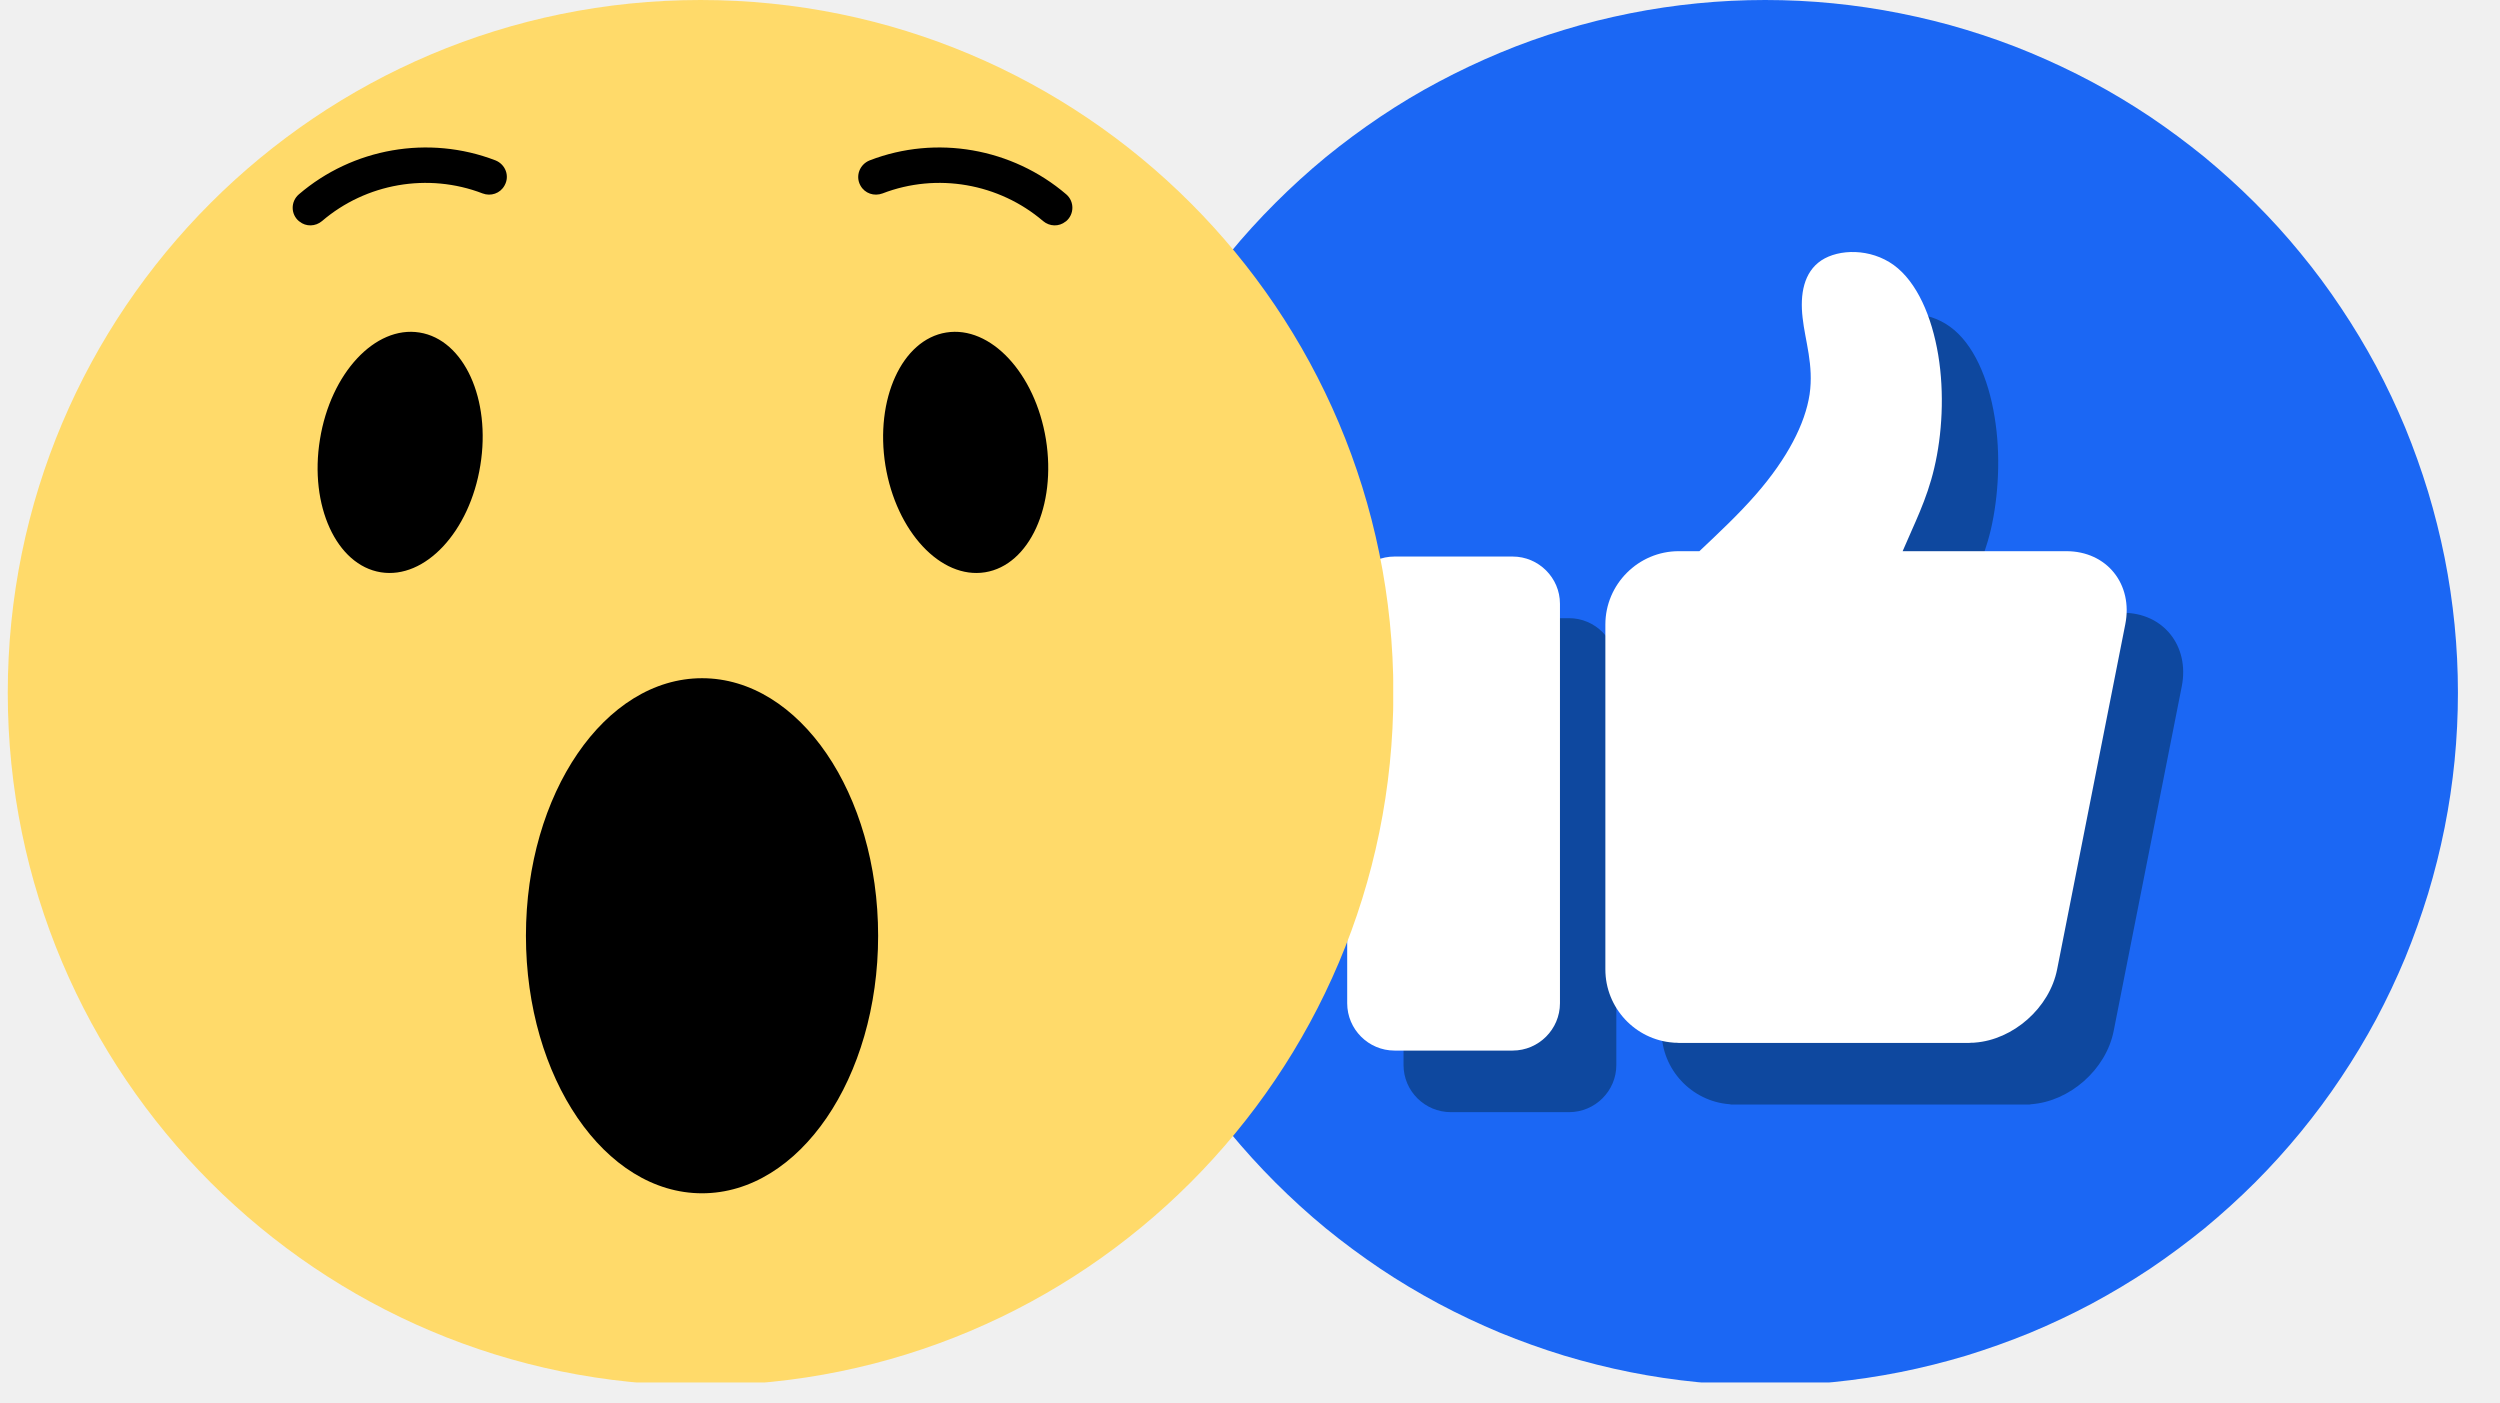
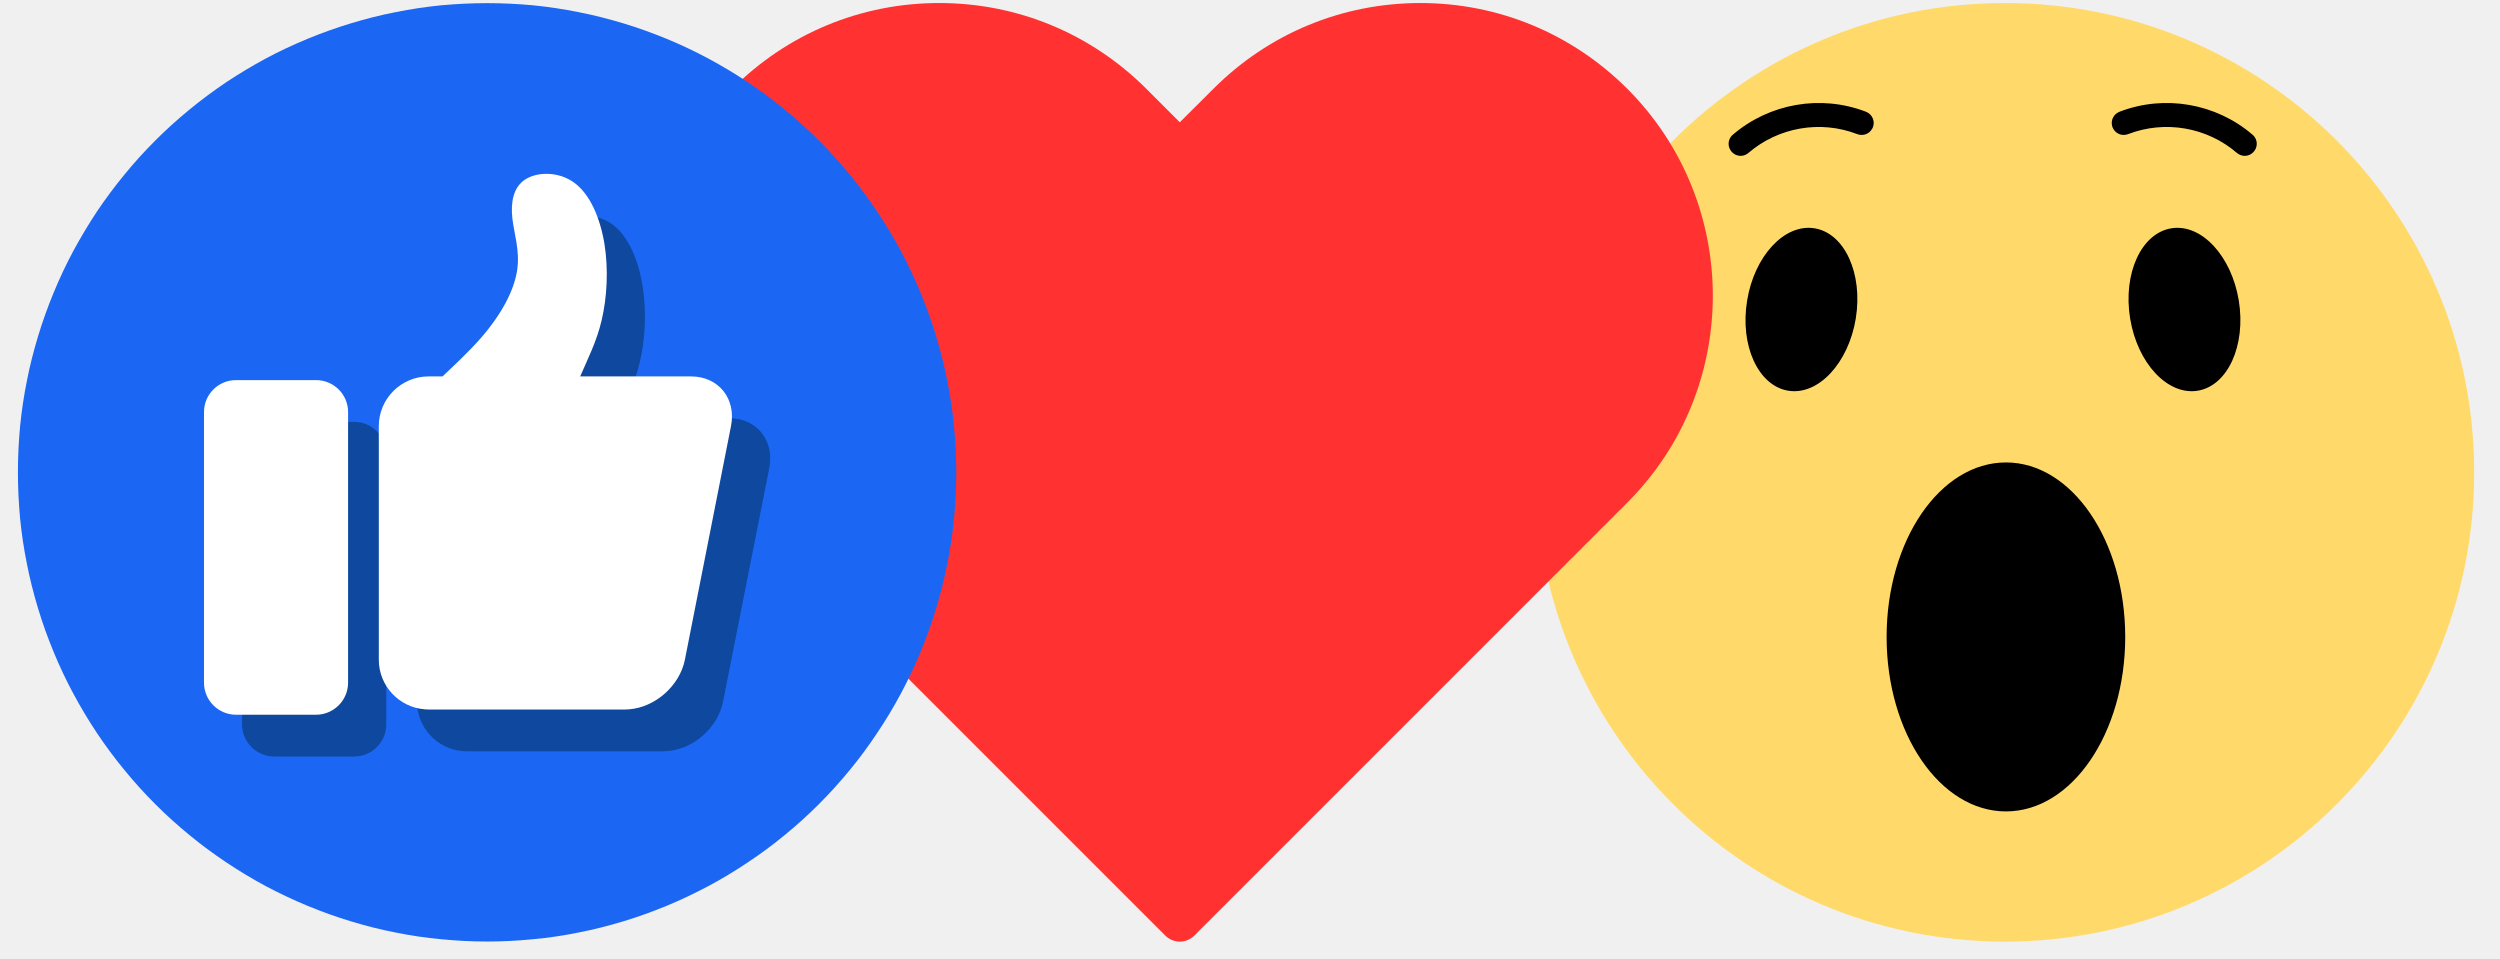
- <svg xmlns="http://www.w3.org/2000/svg" width="82" zoomAndPan="magnify" viewBox="0 0 61.5 34.5" height="46" preserveAspectRatio="xMidYMid meet" version="1.0">
+ <svg xmlns="http://www.w3.org/2000/svg" width="120" zoomAndPan="magnify" viewBox="0 0 90 34.5" height="46" preserveAspectRatio="xMidYMid meet" version="1.0">
  <defs>
-     <clipPath id="fda38844da">
-       <path d="M 26.383 0 L 60.465 0 L 60.465 34.008 L 26.383 34.008 Z M 26.383 0 " clip-rule="nonzero" />
+     <clipPath id="ff25172ee8">
+       <path d="M 55.285 0.113 L 89.07 0.113 L 89.07 33.895 L 55.285 33.895 Z M 55.285 0.113 " clip-rule="nonzero" />
    </clipPath>
-     <clipPath id="22ad3be889">
-       <path d="M 0.191 0 L 34.273 0 L 34.273 34.008 L 0.191 34.008 Z M 0.191 0 " clip-rule="nonzero" />
+     <clipPath id="e4b9e0b5de">
+       <path d="M 23 0.113 L 62 0.113 L 62 33.895 L 23 33.895 Z M 23 0.113 " clip-rule="nonzero" />
+     </clipPath>
+     <clipPath id="2a7f16fb66">
+       <path d="M 0.645 0.113 L 34.426 0.113 L 34.426 33.895 L 0.645 33.895 Z M 0.645 0.113 " clip-rule="nonzero" />
    </clipPath>
  </defs>
-   <g clip-path="url(#fda38844da)">
-     <path fill="#1b67f4" d="M 60.465 17.039 C 60.465 17.598 60.438 18.156 60.383 18.711 C 60.328 19.266 60.246 19.816 60.137 20.363 C 60.027 20.914 59.891 21.453 59.73 21.988 C 59.566 22.52 59.379 23.047 59.168 23.562 C 58.953 24.078 58.715 24.582 58.453 25.074 C 58.188 25.566 57.902 26.043 57.59 26.508 C 57.281 26.973 56.949 27.418 56.594 27.852 C 56.242 28.281 55.867 28.695 55.473 29.09 C 55.078 29.484 54.664 29.859 54.234 30.215 C 53.801 30.566 53.355 30.898 52.891 31.211 C 52.426 31.52 51.949 31.805 51.457 32.07 C 50.965 32.332 50.461 32.57 49.945 32.785 C 49.43 32.996 48.902 33.184 48.371 33.348 C 47.836 33.508 47.293 33.645 46.746 33.754 C 46.199 33.863 45.648 33.945 45.094 34 C 44.539 34.055 43.98 34.082 43.422 34.082 C 42.863 34.082 42.309 34.055 41.754 34 C 41.195 33.945 40.645 33.863 40.098 33.754 C 39.551 33.645 39.012 33.508 38.477 33.348 C 37.941 33.184 37.418 32.996 36.902 32.785 C 36.387 32.57 35.883 32.332 35.391 32.07 C 34.898 31.805 34.418 31.52 33.957 31.211 C 33.492 30.898 33.043 30.566 32.613 30.215 C 32.18 29.859 31.77 29.484 31.375 29.09 C 30.98 28.695 30.605 28.281 30.25 27.852 C 29.895 27.418 29.562 26.973 29.254 26.508 C 28.945 26.043 28.656 25.566 28.395 25.074 C 28.133 24.582 27.895 24.078 27.68 23.562 C 27.465 23.047 27.277 22.52 27.117 21.988 C 26.953 21.453 26.82 20.914 26.711 20.363 C 26.602 19.816 26.52 19.266 26.465 18.711 C 26.41 18.156 26.383 17.598 26.383 17.039 C 26.383 16.484 26.41 15.926 26.465 15.371 C 26.52 14.816 26.602 14.262 26.711 13.715 C 26.82 13.168 26.953 12.629 27.117 12.094 C 27.277 11.559 27.465 11.035 27.68 10.52 C 27.895 10.004 28.133 9.5 28.395 9.008 C 28.656 8.516 28.945 8.039 29.254 7.574 C 29.562 7.109 29.895 6.66 30.25 6.23 C 30.605 5.797 30.98 5.387 31.375 4.992 C 31.77 4.598 32.18 4.223 32.613 3.867 C 33.043 3.516 33.492 3.184 33.957 2.871 C 34.418 2.562 34.898 2.273 35.391 2.012 C 35.883 1.75 36.387 1.512 36.902 1.297 C 37.418 1.082 37.941 0.895 38.477 0.734 C 39.012 0.57 39.551 0.438 40.098 0.328 C 40.645 0.219 41.195 0.137 41.754 0.082 C 42.309 0.027 42.863 0 43.422 0 C 43.98 0 44.539 0.027 45.094 0.082 C 45.648 0.137 46.199 0.219 46.746 0.328 C 47.293 0.438 47.836 0.57 48.371 0.734 C 48.902 0.895 49.43 1.082 49.945 1.297 C 50.461 1.512 50.965 1.75 51.457 2.012 C 51.949 2.273 52.426 2.562 52.891 2.871 C 53.355 3.184 53.801 3.516 54.234 3.867 C 54.664 4.223 55.078 4.598 55.473 4.992 C 55.867 5.387 56.242 5.797 56.594 6.23 C 56.949 6.66 57.281 7.109 57.59 7.574 C 57.902 8.039 58.188 8.516 58.453 9.008 C 58.715 9.5 58.953 10.004 59.168 10.52 C 59.379 11.035 59.566 11.559 59.73 12.094 C 59.891 12.629 60.027 13.168 60.137 13.715 C 60.246 14.262 60.328 14.816 60.383 15.371 C 60.438 15.926 60.465 16.484 60.465 17.039 Z M 60.465 17.039 " fill-opacity="1" fill-rule="nonzero" />
+   <g clip-path="url(#ff25172ee8)">
+     <path fill="#ffda6a" d="M 89.07 17.004 C 89.07 26.336 81.508 33.898 72.176 33.898 C 62.848 33.898 55.285 26.336 55.285 17.004 C 55.285 7.676 62.848 0.109 72.176 0.109 C 81.508 0.109 89.07 7.676 89.07 17.004 " fill-opacity="1" fill-rule="nonzero" />
  </g>
-   <path fill="#0e489f" d="M 35.691 15.207 L 38.598 15.207 C 39.238 15.207 39.762 15.73 39.762 16.371 L 39.762 26.199 C 39.762 26.84 39.238 27.359 38.598 27.359 L 35.691 27.359 C 35.051 27.359 34.527 26.84 34.527 26.199 L 34.527 16.371 C 34.527 15.73 35.051 15.207 35.691 15.207 Z M 35.691 15.207 " fill-opacity="1" fill-rule="evenodd" />
-   <path fill="#0e489f" d="M 42.684 15.074 L 43.191 15.074 C 43.656 14.641 44.168 14.156 44.586 13.68 C 45.355 12.797 45.793 11.941 45.898 11.219 C 46.012 10.496 45.793 9.902 45.73 9.332 C 45.668 8.762 45.758 8.211 46.191 7.926 C 46.625 7.641 47.402 7.621 47.973 8.039 C 48.547 8.453 48.914 9.309 49.066 10.25 C 49.223 11.188 49.164 12.215 48.973 13.035 C 48.785 13.82 48.473 14.414 48.195 15.074 L 52.223 15.074 C 53.215 15.074 53.867 15.887 53.672 16.883 L 51.996 25.363 C 51.809 26.312 50.914 27.094 49.969 27.164 L 49.922 27.172 L 42.59 27.172 L 42.547 27.164 C 41.617 27.094 40.875 26.312 40.875 25.363 L 40.875 16.883 C 40.875 15.887 41.691 15.074 42.684 15.074 Z M 42.684 15.074 " fill-opacity="1" fill-rule="evenodd" />
-   <path fill="#ffffff" d="M 34.305 13.691 L 37.211 13.691 C 37.852 13.691 38.375 14.215 38.375 14.852 L 38.375 24.68 C 38.375 25.32 37.852 25.844 37.211 25.844 L 34.305 25.844 C 33.664 25.844 33.141 25.32 33.141 24.68 L 33.141 14.852 C 33.141 14.215 33.664 13.691 34.305 13.691 Z M 34.305 13.691 " fill-opacity="1" fill-rule="evenodd" />
-   <path fill="#ffffff" d="M 41.297 13.559 L 41.805 13.559 C 42.266 13.125 42.781 12.641 43.199 12.16 C 43.969 11.277 44.406 10.426 44.516 9.703 C 44.621 8.98 44.406 8.387 44.344 7.816 C 44.277 7.242 44.371 6.695 44.805 6.406 C 45.238 6.121 46.012 6.105 46.586 6.52 C 47.16 6.938 47.523 7.789 47.68 8.73 C 47.836 9.672 47.777 10.695 47.582 11.516 C 47.398 12.301 47.086 12.895 46.805 13.559 L 50.832 13.559 C 51.828 13.559 52.48 14.371 52.281 15.363 L 50.605 23.848 C 50.418 24.797 49.523 25.578 48.582 25.648 L 48.535 25.652 L 48.488 25.652 L 48.441 25.656 L 41.297 25.656 L 41.25 25.652 L 41.203 25.652 L 41.16 25.648 C 40.23 25.578 39.492 24.797 39.492 23.848 L 39.492 15.363 C 39.492 14.371 40.305 13.559 41.297 13.559 Z M 41.297 13.559 " fill-opacity="1" fill-rule="evenodd" />
-   <g clip-path="url(#22ad3be889)">
-     <path fill="#ffda6a" d="M 34.277 17.043 C 34.277 26.453 26.648 34.082 17.234 34.082 C 7.824 34.082 0.191 26.453 0.191 17.043 C 0.191 7.629 7.824 0 17.234 0 C 26.648 0 34.277 7.629 34.277 17.043 " fill-opacity="1" fill-rule="nonzero" />
+   <path fill="#000000" d="M 66.809 11.461 C 66.547 13.074 65.457 14.242 64.379 14.066 C 63.297 13.891 62.633 12.441 62.895 10.828 C 63.156 9.211 64.246 8.043 65.324 8.219 C 66.406 8.395 67.07 9.848 66.809 11.461 " fill-opacity="1" fill-rule="nonzero" />
+   <path fill="#000000" d="M 76.684 11.461 C 76.945 13.074 78.035 14.242 79.117 14.066 C 80.195 13.891 80.859 12.441 80.598 10.828 C 80.336 9.211 79.25 8.043 78.168 8.219 C 77.086 8.395 76.422 9.848 76.684 11.461 " fill-opacity="1" fill-rule="nonzero" />
+   <path fill="#000000" d="M 76.508 22.93 C 76.508 26.398 74.586 29.211 72.215 29.211 C 69.84 29.211 67.918 26.398 67.918 22.93 C 67.918 19.461 69.84 16.648 72.215 16.648 C 74.586 16.648 76.508 19.461 76.508 22.93 " fill-opacity="1" fill-rule="nonzero" />
+   <path fill="#000000" d="M 67.176 4.023 C 65.547 3.395 63.695 3.723 62.379 4.852 C 62.176 5.023 62.18 5.34 62.387 5.508 L 62.395 5.516 C 62.555 5.648 62.789 5.641 62.945 5.504 C 64.02 4.582 65.531 4.316 66.859 4.828 C 67.062 4.906 67.293 4.828 67.395 4.637 L 67.402 4.629 C 67.527 4.402 67.418 4.117 67.176 4.023 " fill-opacity="1" fill-rule="nonzero" />
+   <path fill="#000000" d="M 76.301 4.023 C 77.93 3.395 79.781 3.723 81.094 4.852 C 81.297 5.023 81.293 5.34 81.086 5.508 L 81.078 5.516 C 80.918 5.648 80.688 5.641 80.527 5.504 C 79.453 4.582 77.945 4.316 76.613 4.828 C 76.41 4.906 76.184 4.828 76.078 4.637 L 76.074 4.629 C 75.949 4.402 76.059 4.117 76.301 4.023 " fill-opacity="1" fill-rule="nonzero" />
+   <g clip-path="url(#e4b9e0b5de)">
+     <path fill="#ff3131" d="M 58.582 3.195 C 56.59 1.207 53.945 0.109 51.133 0.109 C 48.316 0.109 45.672 1.207 43.684 3.195 L 42.473 4.402 L 41.266 3.195 C 39.273 1.207 36.629 0.109 33.812 0.109 C 31 0.109 28.355 1.203 26.363 3.195 C 22.258 7.305 22.258 13.988 26.363 18.094 L 41.949 33.68 C 42.094 33.824 42.285 33.898 42.473 33.898 C 42.664 33.898 42.852 33.824 42.996 33.68 L 58.582 18.094 C 62.688 13.988 62.688 7.305 58.582 3.195 Z M 58.582 3.195 " fill-opacity="1" fill-rule="nonzero" />
  </g>
-   <path fill="#000000" d="M 11.816 11.449 C 11.555 13.078 10.457 14.254 9.367 14.078 C 8.277 13.902 7.605 12.438 7.871 10.809 C 8.133 9.18 9.23 8.004 10.32 8.18 C 11.414 8.355 12.082 9.82 11.816 11.449 " fill-opacity="1" fill-rule="nonzero" />
-   <path fill="#000000" d="M 21.781 11.449 C 22.047 13.078 23.145 14.254 24.234 14.078 C 25.324 13.902 25.992 12.438 25.73 10.809 C 25.465 9.18 24.367 8.004 23.277 8.18 C 22.188 8.355 21.52 9.82 21.781 11.449 " fill-opacity="1" fill-rule="nonzero" />
-   <path fill="#000000" d="M 21.602 23.02 C 21.602 26.52 19.664 29.355 17.27 29.355 C 14.879 29.355 12.938 26.52 12.938 23.02 C 12.938 19.52 14.879 16.684 17.27 16.684 C 19.664 16.684 21.602 19.52 21.602 23.02 " fill-opacity="1" fill-rule="nonzero" />
-   <path fill="#000000" d="M 12.188 3.945 C 10.543 3.312 8.676 3.645 7.352 4.781 C 7.148 4.957 7.148 5.273 7.359 5.445 L 7.367 5.449 C 7.527 5.582 7.762 5.574 7.922 5.438 C 9.004 4.512 10.527 4.242 11.871 4.758 C 12.074 4.836 12.305 4.758 12.41 4.566 L 12.414 4.559 C 12.543 4.328 12.434 4.043 12.188 3.945 " fill-opacity="1" fill-rule="nonzero" />
-   <path fill="#000000" d="M 21.395 3.945 C 23.035 3.312 24.902 3.645 26.23 4.781 C 26.434 4.957 26.43 5.273 26.223 5.445 L 26.215 5.449 C 26.051 5.582 25.82 5.574 25.66 5.438 C 24.574 4.512 23.051 4.242 21.711 4.758 C 21.504 4.836 21.273 4.758 21.168 4.566 L 21.164 4.559 C 21.039 4.328 21.148 4.043 21.395 3.945 " fill-opacity="1" fill-rule="nonzero" />
+   <g clip-path="url(#2a7f16fb66)">
+     <path fill="#1b67f4" d="M 34.426 17.004 C 34.426 17.559 34.398 18.109 34.344 18.66 C 34.293 19.211 34.211 19.758 34.102 20.301 C 33.996 20.84 33.859 21.379 33.699 21.906 C 33.539 22.438 33.352 22.957 33.141 23.469 C 32.93 23.98 32.691 24.477 32.434 24.965 C 32.172 25.453 31.887 25.93 31.578 26.387 C 31.273 26.848 30.945 27.293 30.594 27.719 C 30.242 28.148 29.871 28.559 29.48 28.949 C 29.09 29.34 28.68 29.711 28.25 30.062 C 27.824 30.414 27.379 30.742 26.918 31.047 C 26.461 31.355 25.984 31.641 25.496 31.902 C 25.008 32.16 24.512 32.398 24 32.609 C 23.488 32.82 22.969 33.008 22.438 33.168 C 21.91 33.328 21.371 33.465 20.832 33.57 C 20.289 33.68 19.742 33.762 19.191 33.812 C 18.641 33.867 18.09 33.895 17.535 33.895 C 16.98 33.895 16.43 33.867 15.879 33.812 C 15.328 33.762 14.781 33.68 14.238 33.57 C 13.695 33.465 13.16 33.328 12.633 33.168 C 12.102 33.008 11.582 32.82 11.07 32.609 C 10.559 32.398 10.059 32.16 9.57 31.902 C 9.086 31.641 8.609 31.355 8.148 31.047 C 7.691 30.742 7.246 30.414 6.82 30.062 C 6.391 29.711 5.98 29.34 5.59 28.949 C 5.199 28.559 4.828 28.148 4.477 27.719 C 4.125 27.293 3.797 26.848 3.488 26.387 C 3.184 25.93 2.898 25.453 2.637 24.965 C 2.375 24.477 2.141 23.98 1.93 23.469 C 1.719 22.957 1.531 22.438 1.371 21.906 C 1.211 21.379 1.074 20.84 0.969 20.301 C 0.859 19.758 0.777 19.211 0.723 18.66 C 0.672 18.109 0.645 17.559 0.645 17.004 C 0.645 16.449 0.672 15.898 0.723 15.348 C 0.777 14.797 0.859 14.25 0.969 13.707 C 1.074 13.164 1.211 12.629 1.371 12.102 C 1.531 11.57 1.719 11.051 1.93 10.539 C 2.141 10.027 2.375 9.527 2.637 9.039 C 2.898 8.555 3.184 8.078 3.488 7.617 C 3.797 7.16 4.125 6.715 4.477 6.289 C 4.828 5.859 5.199 5.449 5.59 5.059 C 5.98 4.668 6.391 4.297 6.82 3.945 C 7.246 3.594 7.691 3.266 8.148 2.957 C 8.609 2.652 9.086 2.367 9.57 2.105 C 10.059 1.844 10.559 1.609 11.07 1.398 C 11.582 1.188 12.102 1 12.633 0.84 C 13.16 0.68 13.695 0.543 14.238 0.438 C 14.781 0.328 15.328 0.246 15.879 0.191 C 16.43 0.141 16.98 0.113 17.535 0.113 C 18.09 0.113 18.641 0.141 19.191 0.191 C 19.742 0.246 20.289 0.328 20.832 0.438 C 21.371 0.543 21.91 0.68 22.438 0.84 C 22.969 1 23.488 1.188 24 1.398 C 24.512 1.609 25.008 1.844 25.496 2.105 C 25.984 2.367 26.461 2.652 26.918 2.957 C 27.379 3.266 27.824 3.594 28.25 3.945 C 28.68 4.297 29.09 4.668 29.48 5.059 C 29.871 5.449 30.242 5.859 30.594 6.289 C 30.945 6.715 31.273 7.16 31.578 7.617 C 31.887 8.078 32.172 8.555 32.434 9.039 C 32.691 9.527 32.93 10.027 33.141 10.539 C 33.352 11.051 33.539 11.57 33.699 12.102 C 33.859 12.629 33.996 13.164 34.102 13.707 C 34.211 14.25 34.293 14.797 34.344 15.348 C 34.398 15.898 34.426 16.449 34.426 17.004 Z M 34.426 17.004 " fill-opacity="1" fill-rule="nonzero" />
+   </g>
+   <path fill="#0e489f" d="M 9.871 15.188 L 12.754 15.188 C 13.387 15.188 13.906 15.703 13.906 16.34 L 13.906 26.082 C 13.906 26.715 13.387 27.234 12.754 27.234 L 9.871 27.234 C 9.234 27.234 8.715 26.715 8.715 26.082 L 8.715 16.34 C 8.715 15.703 9.234 15.188 9.871 15.188 Z M 9.871 15.188 " fill-opacity="1" fill-rule="evenodd" />
+   <path fill="#0e489f" d="M 16.801 15.055 L 17.305 15.055 C 17.766 14.625 18.273 14.145 18.688 13.672 C 19.453 12.797 19.883 11.949 19.992 11.234 C 20.102 10.52 19.883 9.93 19.82 9.363 C 19.758 8.797 19.848 8.25 20.281 7.969 C 20.707 7.684 21.48 7.668 22.047 8.078 C 22.613 8.492 22.977 9.34 23.129 10.27 C 23.285 11.203 23.227 12.219 23.035 13.031 C 22.852 13.809 22.543 14.398 22.266 15.055 L 26.258 15.055 C 27.242 15.055 27.887 15.859 27.695 16.848 L 26.031 25.254 C 25.848 26.195 24.961 26.973 24.023 27.039 L 23.98 27.043 L 23.934 27.043 L 23.887 27.047 L 16.801 27.047 L 16.758 27.043 L 16.711 27.043 L 16.668 27.039 L 16.664 27.039 C 15.742 26.973 15.012 26.195 15.012 25.254 L 15.012 16.848 C 15.012 15.859 15.816 15.055 16.801 15.055 Z M 16.801 15.055 " fill-opacity="1" fill-rule="evenodd" />
+   <path fill="#ffffff" d="M 8.496 13.684 L 11.379 13.684 C 12.012 13.684 12.531 14.199 12.531 14.832 L 12.531 24.578 C 12.531 25.211 12.012 25.73 11.379 25.73 L 8.496 25.73 C 7.859 25.73 7.344 25.211 7.344 24.578 L 7.344 14.832 C 7.344 14.199 7.859 13.684 8.496 13.684 Z M 8.496 13.684 " fill-opacity="1" fill-rule="evenodd" />
+   <path fill="#ffffff" d="M 15.426 13.551 L 15.93 13.551 C 16.387 13.121 16.898 12.641 17.312 12.168 C 18.074 11.293 18.508 10.445 18.617 9.73 C 18.723 9.012 18.508 8.426 18.445 7.859 C 18.383 7.293 18.473 6.746 18.902 6.465 C 19.336 6.18 20.102 6.164 20.668 6.574 C 21.238 6.988 21.602 7.836 21.758 8.766 C 21.91 9.699 21.852 10.715 21.66 11.527 C 21.477 12.305 21.168 12.895 20.887 13.551 L 24.879 13.551 C 25.867 13.551 26.512 14.355 26.316 15.34 L 24.656 23.75 C 24.469 24.691 23.582 25.465 22.648 25.535 L 22.602 25.539 L 22.555 25.539 L 22.512 25.543 L 15.426 25.543 L 15.379 25.539 L 15.336 25.539 L 15.289 25.535 C 14.367 25.465 13.637 24.691 13.637 23.75 L 13.637 15.34 C 13.637 14.355 14.441 13.551 15.426 13.551 Z M 15.426 13.551 " fill-opacity="1" fill-rule="evenodd" />
</svg>
